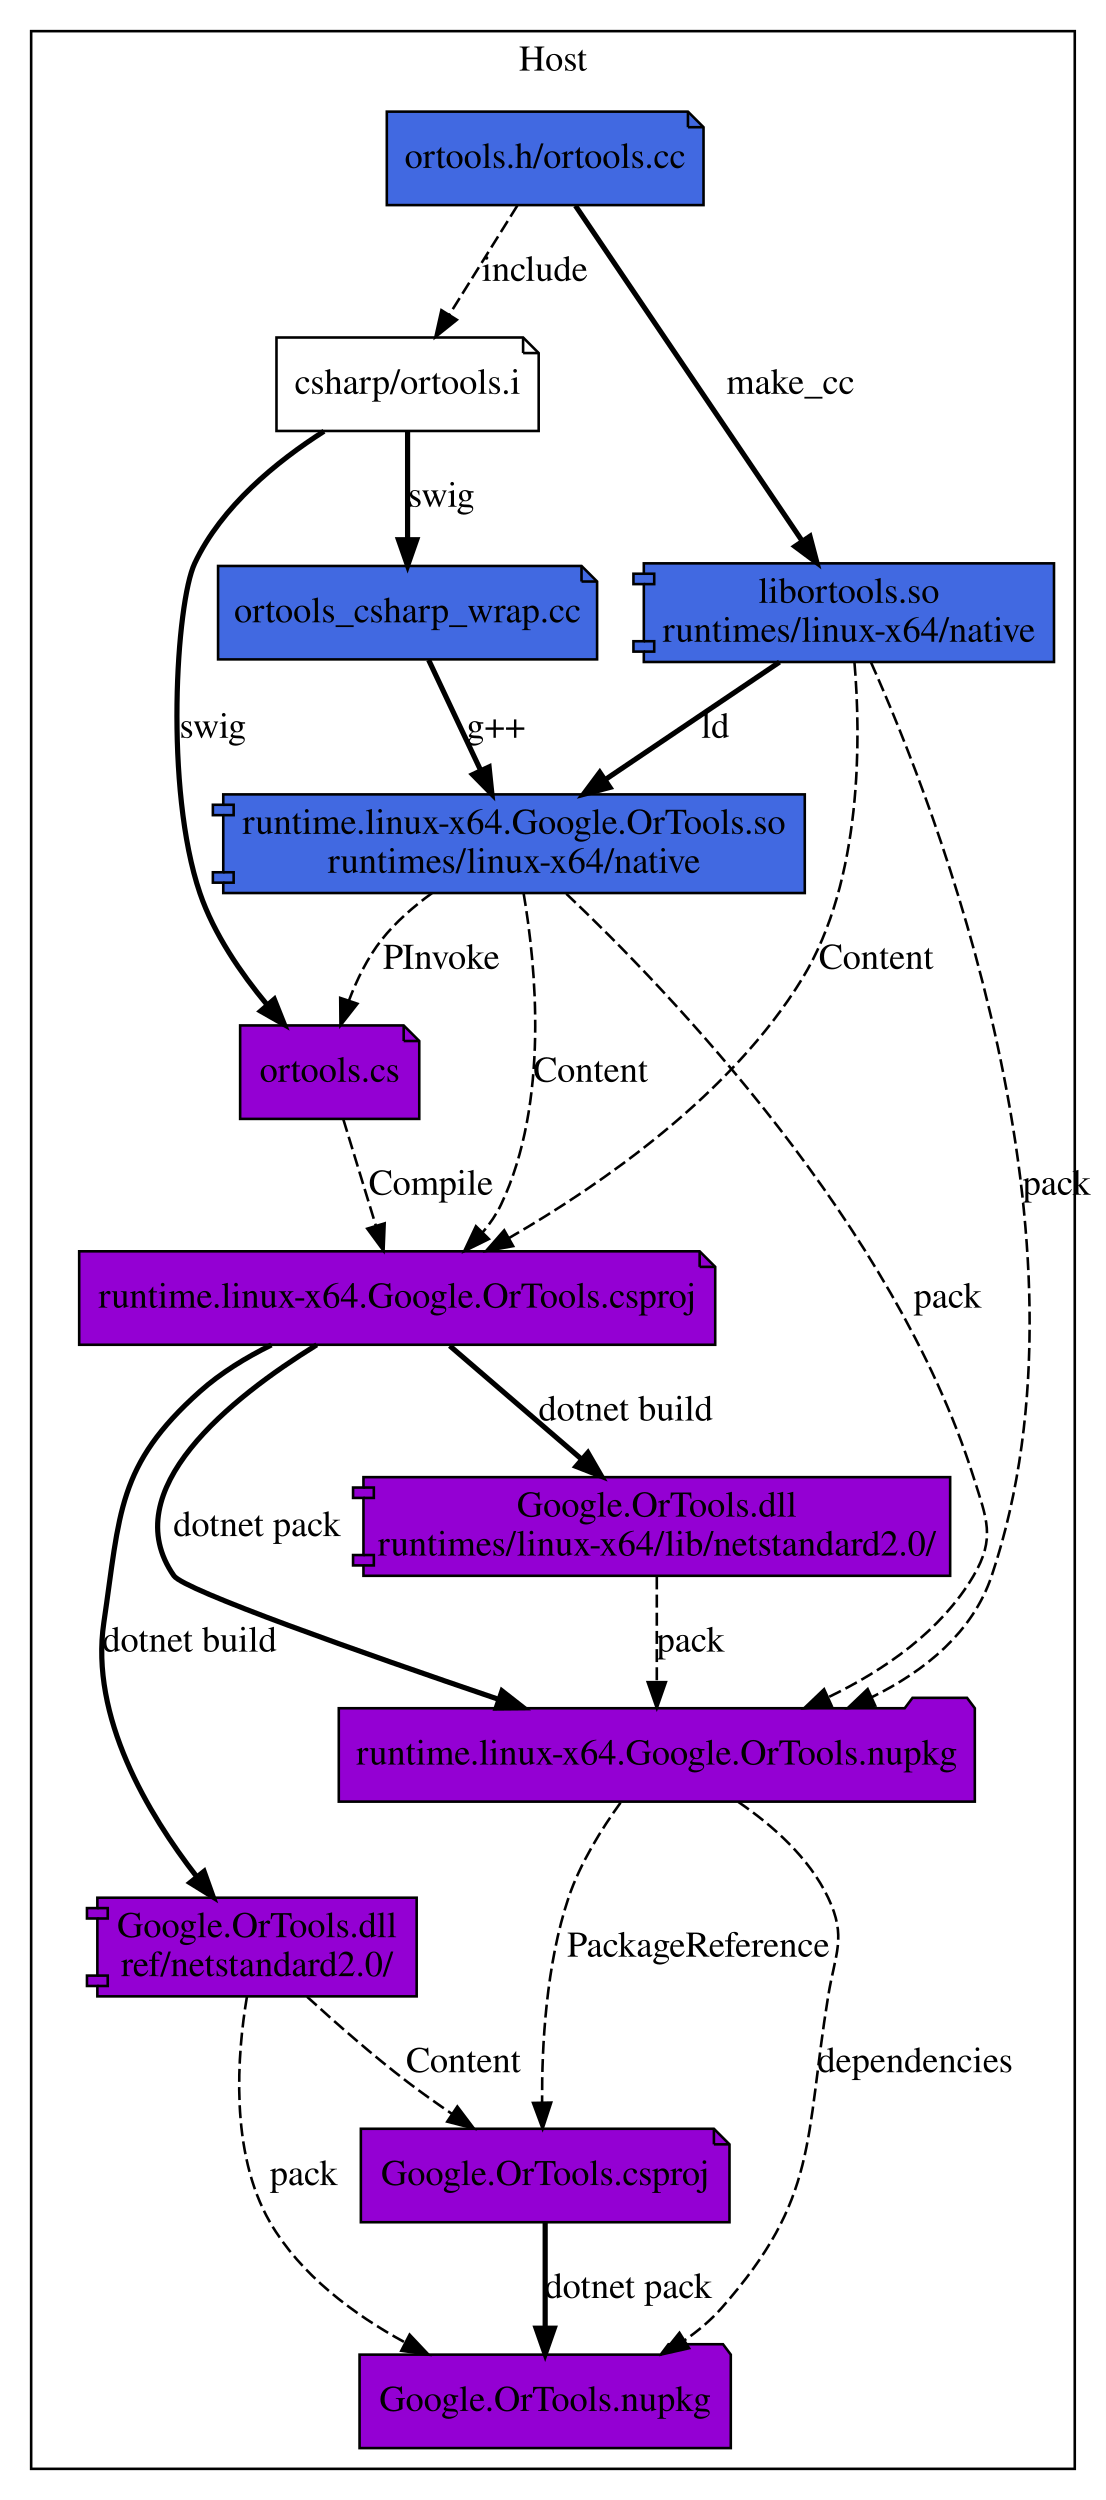
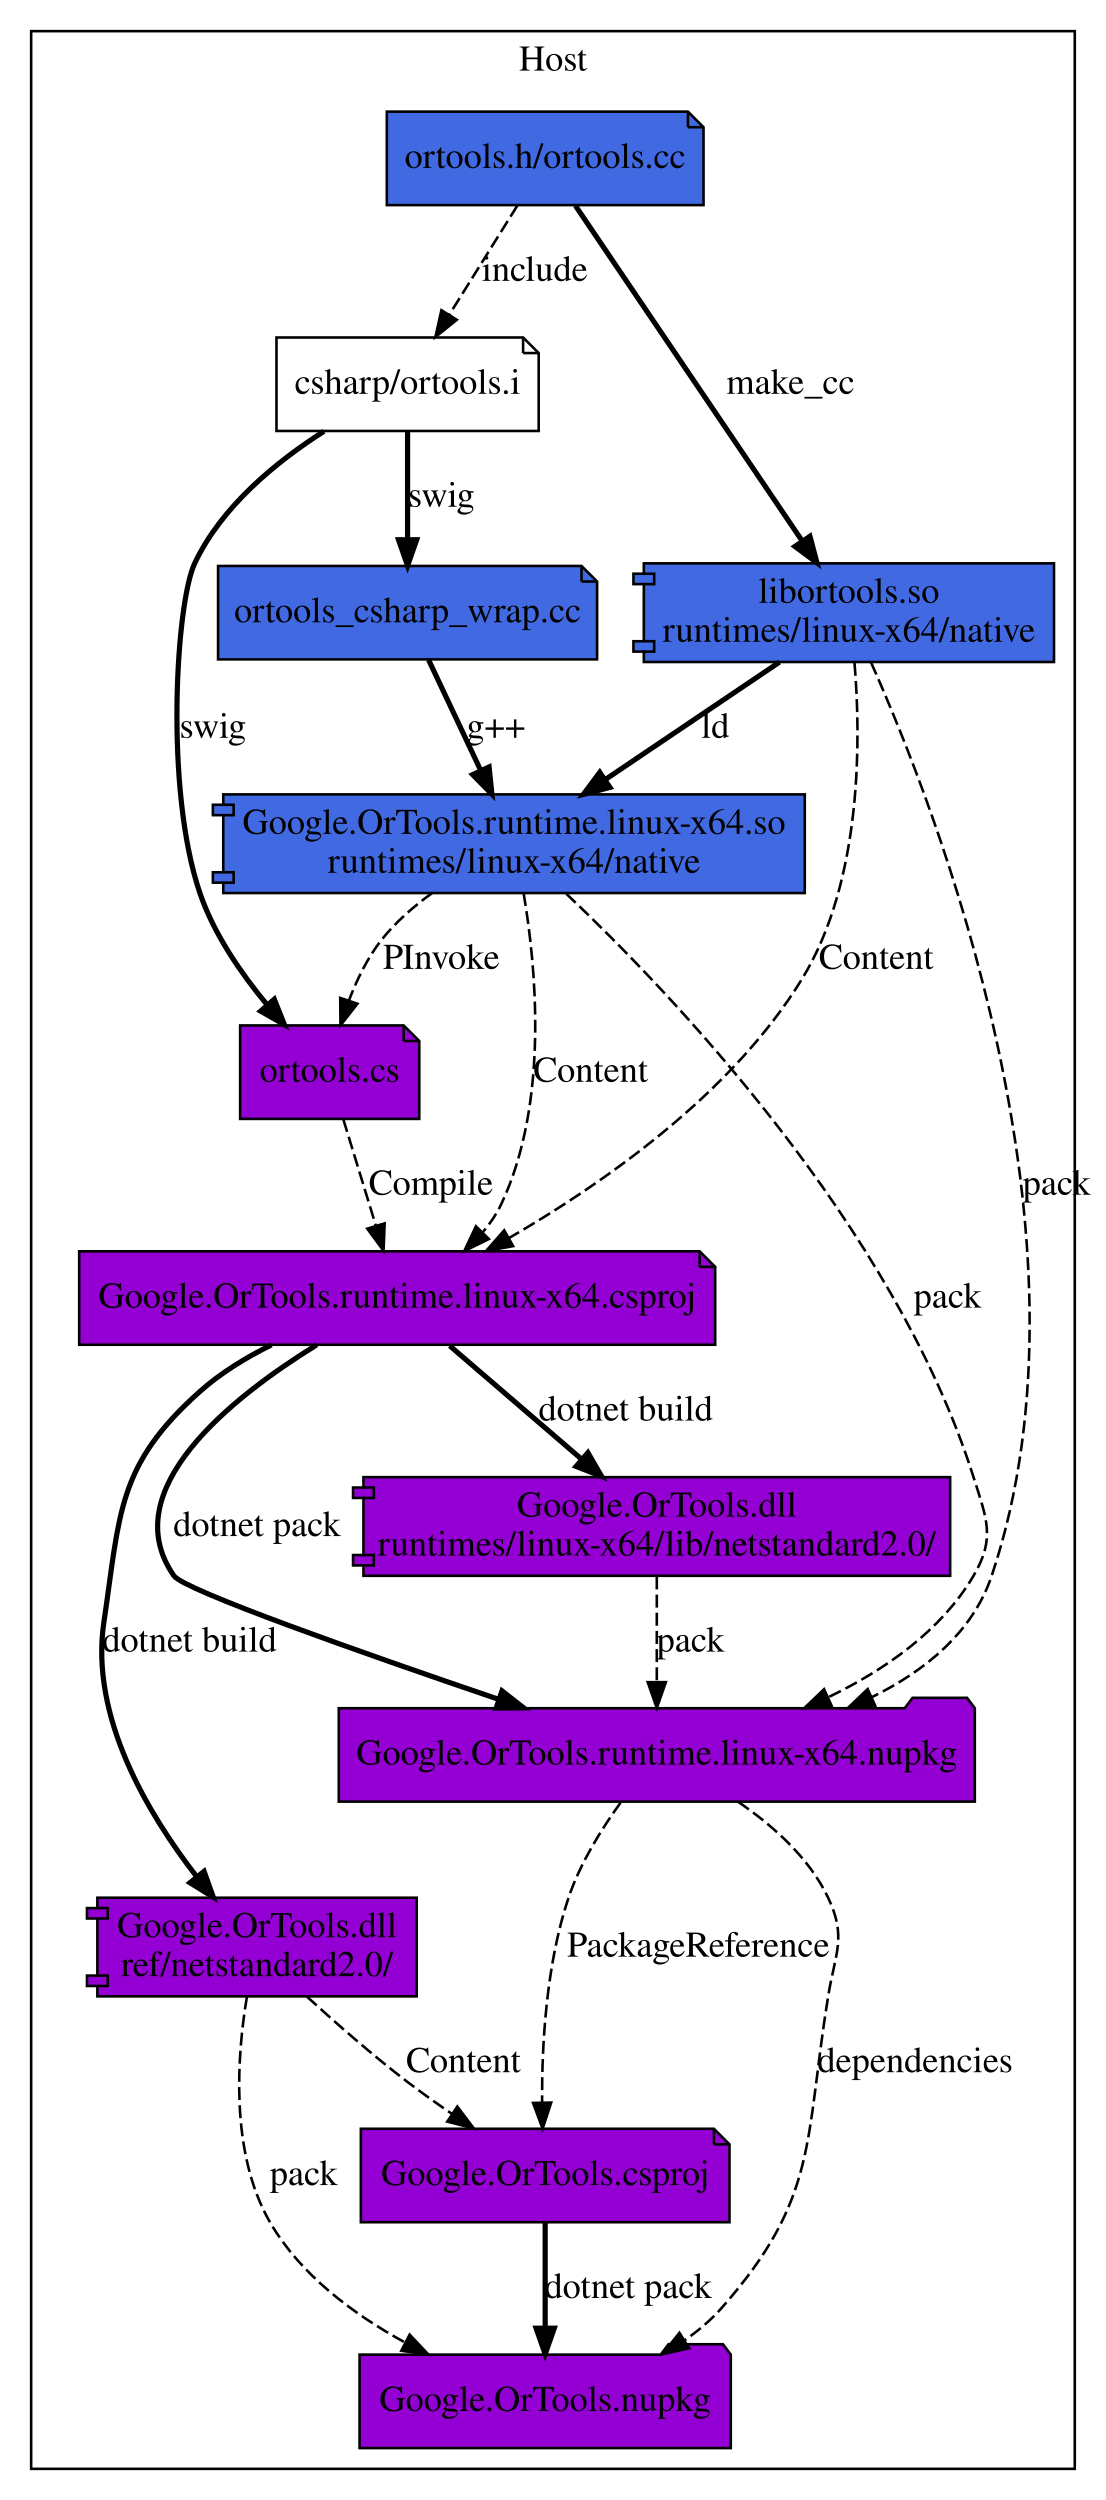
<svg xmlns="http://www.w3.org/2000/svg" width="426pt" height="963pt" viewBox="0.00 0.00 426.00 963.00">
  <g id="graph0" class="graph" transform="scale(1 1) rotate(0) translate(4 959)">
    <polygon fill="white" stroke="none" points="-4,4 -4,-959 422,-959 422,4 -4,4" />
    <g id="clust1" class="cluster">
      <polygon fill="none" stroke="black" points="8,-8 8,-947 410,-947 410,-8 8,-8" />
      <text text-anchor="middle" x="209" y="-931.8" font-family="Times,serif" font-size="14.00">Host</text>
    </g>
    <g id="node1" class="node">
      <polygon fill="royalblue" stroke="black" points="261,-916 145,-916 145,-880 267,-880 267,-910 261,-916" />
      <polyline fill="none" stroke="black" points="261,-916 261,-910 " />
      <polyline fill="none" stroke="black" points="267,-910 261,-910 " />
      <text text-anchor="middle" x="206" y="-894.3" font-family="Times,serif" font-size="14.00">ortools.h/ortools.cc</text>
    </g>
    <g id="node2" class="node">
      <polygon fill="white" stroke="black" points="197.5,-829 102.5,-829 102.5,-793 203.5,-793 203.5,-823 197.5,-829" />
      <polyline fill="none" stroke="black" points="197.5,-829 197.5,-823 " />
      <polyline fill="none" stroke="black" points="203.5,-823 197.5,-823 " />
      <text text-anchor="middle" x="153" y="-807.3" font-family="Times,serif" font-size="14.00">csharp/ortools.i</text>
    </g>
    <g id="edge1" class="edge">
      <path fill="none" stroke="black" stroke-dasharray="5,2" d="M195.275,-879.799C187.732,-867.702 177.508,-851.305 169.004,-837.667" />
      <polygon fill="black" stroke="black" points="171.97,-835.809 163.709,-829.175 166.03,-839.513 171.97,-835.809" />
      <text text-anchor="middle" x="202" y="-850.8" font-family="Times,serif" font-size="14.00">include</text>
    </g>
    <g id="node3" class="node">
      <polygon fill="royalblue" stroke="black" points="402,-742 244,-742 244,-738 240,-738 240,-734 244,-734 244,-712 240,-712 240,-708 244,-708 244,-704 402,-704 402,-742" />
      <polyline fill="none" stroke="black" points="244,-738 248,-738 248,-734 244,-734 " />
      <polyline fill="none" stroke="black" points="244,-712 248,-712 248,-708 244,-708 " />
      <text text-anchor="middle" x="323" y="-726.8" font-family="Times,serif" font-size="14.00">libortools.so</text>
      <text text-anchor="middle" x="323" y="-711.8" font-family="Times,serif" font-size="14.00">runtimes/linux-x64/native</text>
    </g>
    <g id="edge15" class="edge">
      <path fill="none" stroke="black" stroke-width="2" d="M217.646,-879.78C238.107,-849.525 280.638,-786.637 304.939,-750.705" />
      <polygon fill="black" stroke="black" stroke-width="2" points="307.997,-752.431 310.7,-742.187 302.199,-748.51 307.997,-752.431" />
      <text text-anchor="middle" x="300.5" y="-807.3" font-family="Times,serif" font-size="14.00">make_cc</text>
    </g>
    <g id="node4" class="node">
      <polygon fill="darkviolet" stroke="black" points="151.5,-564 88.5,-564 88.5,-528 157.5,-528 157.5,-558 151.5,-564" />
      <polyline fill="none" stroke="black" points="151.5,-564 151.5,-558 " />
      <polyline fill="none" stroke="black" points="157.5,-558 151.5,-558 " />
      <text text-anchor="middle" x="123" y="-542.3" font-family="Times,serif" font-size="14.00">ortools.cs</text>
    </g>
    <g id="edge13" class="edge">
      <path fill="none" stroke="black" stroke-width="2" d="M120.81,-792.879C102.533,-781.22 81.303,-763.928 71,-742 63.855,-726.792 59.307,-655.208 73,-615 78.374,-599.222 88.844,-584.04 98.82,-572.039" />
      <polygon fill="black" stroke="black" stroke-width="2" points="101.655,-574.112 105.579,-564.271 96.374,-569.517 101.655,-574.112" />
      <text text-anchor="middle" x="78" y="-674.8" font-family="Times,serif" font-size="14.00">swig</text>
    </g>
    <g id="node5" class="node">
      <polygon fill="royalblue" stroke="black" points="220,-741 80,-741 80,-705 226,-705 226,-735 220,-741" />
      <polyline fill="none" stroke="black" points="220,-741 220,-735 " />
      <polyline fill="none" stroke="black" points="226,-735 220,-735 " />
      <text text-anchor="middle" x="153" y="-719.3" font-family="Times,serif" font-size="14.00">ortools_csharp_wrap.cc</text>
    </g>
    <g id="edge14" class="edge">
      <path fill="none" stroke="black" stroke-width="2" d="M153,-792.597C153,-780.746 153,-764.817 153,-751.292" />
      <polygon fill="black" stroke="black" stroke-width="2" points="156.5,-751.084 153,-741.084 149.5,-751.084 156.5,-751.084" />
      <text text-anchor="middle" x="166" y="-763.8" font-family="Times,serif" font-size="14.00">swig</text>
    </g>
    <g id="node6" class="node">
      <polygon fill="royalblue" stroke="black" points="306,-653 82,-653 82,-649 78,-649 78,-645 82,-645 82,-623 78,-623 78,-619 82,-619 82,-615 306,-615 306,-653" />
      <polyline fill="none" stroke="black" points="82,-649 86,-649 86,-645 82,-645 " />
      <polyline fill="none" stroke="black" points="82,-623 86,-623 86,-619 82,-619 " />
-       <text text-anchor="middle" x="194" y="-637.8" font-family="Times,serif" font-size="14.00">runtime.linux-x64.Google.OrTools.so</text>
+       <text text-anchor="middle" x="194" y="-637.8" font-family="Times,serif" font-size="14.00">Google.OrTools.runtime.linux-x64.so</text>
      <text text-anchor="middle" x="194" y="-622.8" font-family="Times,serif" font-size="14.00">runtimes/linux-x64/native</text>
    </g>
    <g id="edge3" class="edge">
      <path fill="none" stroke="black" stroke-width="2" d="M296.271,-703.974C276.812,-690.85 250.272,-672.951 229.105,-658.676" />
      <polygon fill="black" stroke="black" stroke-width="2" points="230.942,-655.693 220.695,-653.003 227.028,-661.497 230.942,-655.693" />
      <text text-anchor="middle" x="271.5" y="-674.8" font-family="Times,serif" font-size="14.00">ld</text>
    </g>
    <g id="node7" class="node">
      <polygon fill="darkviolet" stroke="black" points="265.5,-477 26.5,-477 26.5,-441 271.5,-441 271.5,-471 265.5,-477" />
      <polyline fill="none" stroke="black" points="265.5,-477 265.5,-471 " />
      <polyline fill="none" stroke="black" points="271.5,-471 265.5,-471 " />
-       <text text-anchor="middle" x="149" y="-455.3" font-family="Times,serif" font-size="14.00">runtime.linux-x64.Google.OrTools.csproj</text>
+       <text text-anchor="middle" x="149" y="-455.3" font-family="Times,serif" font-size="14.00">Google.OrTools.runtime.linux-x64.csproj</text>
    </g>
    <g id="edge6" class="edge">
      <path fill="none" stroke="black" stroke-dasharray="5,2" d="M325.152,-703.673C327.542,-675.359 328.398,-620.257 305,-582 277.796,-537.52 228.08,-502.927 192.069,-482.115" />
      <polygon fill="black" stroke="black" points="193.66,-478.994 183.231,-477.124 190.217,-485.089 193.66,-478.994" />
      <text text-anchor="middle" x="333.5" y="-585.8" font-family="Times,serif" font-size="14.00">Content</text>
    </g>
    <g id="node9" class="node">
      <polygon fill="darkviolet" stroke="black" points="371.5,-301 368.5,-305 347.5,-305 344.5,-301 126.5,-301 126.5,-265 371.5,-265 371.5,-301" />
-       <text text-anchor="middle" x="249" y="-279.3" font-family="Times,serif" font-size="14.00">runtime.linux-x64.Google.OrTools.nupkg</text>
+       <text text-anchor="middle" x="249" y="-279.3" font-family="Times,serif" font-size="14.00">Google.OrTools.runtime.linux-x64.nupkg</text>
    </g>
    <g id="edge9" class="edge">
      <path fill="none" stroke="black" stroke-dasharray="5,2" d="M331.547,-703.762C355.981,-649.019 421.646,-481.891 378,-352 370.695,-330.259 352.405,-315.39 331.82,-305.251" />
      <polygon fill="black" stroke="black" points="333.111,-301.994 322.558,-301.054 330.222,-308.37 333.111,-301.994" />
      <text text-anchor="middle" x="403" y="-498.8" font-family="Times,serif" font-size="14.00">pack</text>
    </g>
    <g id="edge5" class="edge">
      <path fill="none" stroke="black" stroke-dasharray="5,2" d="M128.261,-527.799C131.856,-516.047 136.692,-500.238 140.789,-486.842" />
      <polygon fill="black" stroke="black" points="144.168,-487.762 143.746,-477.175 137.474,-485.714 144.168,-487.762" />
      <text text-anchor="middle" x="162" y="-498.8" font-family="Times,serif" font-size="14.00">Compile</text>
    </g>
    <g id="edge2" class="edge">
      <path fill="none" stroke="black" stroke-width="2" d="M161.1,-704.812C166.827,-692.661 174.621,-676.122 181.185,-662.192" />
      <polygon fill="black" stroke="black" stroke-width="2" points="184.396,-663.589 185.493,-653.051 178.064,-660.605 184.396,-663.589" />
      <text text-anchor="middle" x="187" y="-674.8" font-family="Times,serif" font-size="14.00">g++</text>
    </g>
    <g id="edge4" class="edge">
      <path fill="none" stroke="black" stroke-dasharray="5,2" d="M162.447,-614.999C155.368,-609.872 148.373,-603.805 143,-597 137.563,-590.114 133.425,-581.557 130.364,-573.481" />
      <polygon fill="black" stroke="black" points="133.678,-572.355 127.149,-564.011 127.049,-574.605 133.678,-572.355" />
      <text text-anchor="middle" x="166" y="-585.8" font-family="Times,serif" font-size="14.00">PInvoke</text>
    </g>
    <g id="edge7" class="edge">
      <path fill="none" stroke="black" stroke-dasharray="5,2" d="M197.687,-614.95C202.365,-587.528 207.746,-534.4 189,-495 187.171,-491.157 184.703,-487.562 181.885,-484.251" />
      <polygon fill="black" stroke="black" points="184.319,-481.734 174.812,-477.058 179.328,-486.642 184.319,-481.734" />
      <text text-anchor="middle" x="223.5" y="-542.3" font-family="Times,serif" font-size="14.00">Content</text>
    </g>
    <g id="edge10" class="edge">
      <path fill="none" stroke="black" stroke-dasharray="5,2" d="M214.142,-614.716C253.702,-577.245 340.365,-487.055 371,-390 376.084,-373.894 379.555,-366.562 371,-352 358.533,-330.779 336.774,-315.696 315.05,-305.219" />
      <polygon fill="black" stroke="black" points="316.322,-301.953 305.77,-301.007 313.429,-308.327 316.322,-301.953" />
      <text text-anchor="middle" x="361" y="-455.3" font-family="Times,serif" font-size="14.00">pack</text>
    </g>
    <g id="node8" class="node">
      <polygon fill="darkviolet" stroke="black" points="362,-390 136,-390 136,-386 132,-386 132,-382 136,-382 136,-360 132,-360 132,-356 136,-356 136,-352 362,-352 362,-390" />
      <polyline fill="none" stroke="black" points="136,-386 140,-386 140,-382 136,-382 " />
      <polyline fill="none" stroke="black" points="136,-360 140,-360 140,-356 136,-356 " />
      <text text-anchor="middle" x="249" y="-374.8" font-family="Times,serif" font-size="14.00">Google.OrTools.dll</text>
      <text text-anchor="middle" x="249" y="-359.8" font-family="Times,serif" font-size="14.00">runtimes/linux-x64/lib/netstandard2.0/</text>
    </g>
    <g id="edge8" class="edge">
      <path fill="none" stroke="black" stroke-width="2" d="M169.236,-440.597C183.852,-428.027 203.802,-410.87 220.094,-396.859" />
      <polygon fill="black" stroke="black" stroke-width="2" points="222.458,-399.442 227.758,-390.268 217.894,-394.135 222.458,-399.442" />
      <text text-anchor="middle" x="237" y="-411.8" font-family="Times,serif" font-size="14.00">dotnet build</text>
    </g>
    <g id="edge12" class="edge">
      <path fill="none" stroke="black" stroke-width="2" d="M118.003,-440.966C84.882,-420.505 40.052,-384.823 63,-352 66.848,-346.496 135.309,-322.372 188.065,-304.412" />
      <polygon fill="black" stroke="black" stroke-width="2" points="189.369,-307.665 197.713,-301.136 187.119,-301.037 189.369,-307.665" />
      <text text-anchor="middle" x="95" y="-367.3" font-family="Times,serif" font-size="14.00">dotnet pack</text>
    </g>
    <g id="node10" class="node">
      <polygon fill="darkviolet" stroke="black" points="156.5,-228 33.5,-228 33.5,-224 29.5,-224 29.5,-220 33.5,-220 33.5,-198 29.5,-198 29.5,-194 33.5,-194 33.5,-190 156.5,-190 156.5,-228" />
      <polyline fill="none" stroke="black" points="33.5,-224 37.5,-224 37.5,-220 33.5,-220 " />
      <polyline fill="none" stroke="black" points="33.5,-198 37.5,-198 37.5,-194 33.5,-194 " />
      <text text-anchor="middle" x="95" y="-212.8" font-family="Times,serif" font-size="14.00">Google.OrTools.dll</text>
      <text text-anchor="middle" x="95" y="-197.8" font-family="Times,serif" font-size="14.00">ref/netstandard2.0/</text>
    </g>
    <g id="edge16" class="edge">
      <path fill="none" stroke="black" stroke-width="2" d="M100.539,-440.937C90.753,-436.103 81.019,-430.159 73,-423 41.043,-394.473 42.29,-376.373 36,-334 30.614,-297.717 53.014,-260.256 71.746,-236.139" />
      <polygon fill="black" stroke="black" stroke-width="2" points="74.606,-238.168 78.167,-228.189 69.161,-233.77 74.606,-238.168" />
      <text text-anchor="middle" x="69" y="-322.8" font-family="Times,serif" font-size="14.00">dotnet build</text>
    </g>
    <g id="edge11" class="edge">
      <path fill="none" stroke="black" stroke-dasharray="5,2" d="M249,-351.762C249,-339.934 249,-324.316 249,-311.055" />
      <polygon fill="black" stroke="black" points="252.5,-311.042 249,-301.042 245.5,-311.042 252.5,-311.042" />
      <text text-anchor="middle" x="262" y="-322.8" font-family="Times,serif" font-size="14.00">pack</text>
    </g>
    <g id="edge22" class="edge" />
    <g id="node11" class="node">
      <polygon fill="darkviolet" stroke="black" points="271,-139 135,-139 135,-103 277,-103 277,-133 271,-139" />
      <polyline fill="none" stroke="black" points="271,-139 271,-133 " />
      <polyline fill="none" stroke="black" points="277,-133 271,-133 " />
      <text text-anchor="middle" x="206" y="-117.3" font-family="Times,serif" font-size="14.00">Google.OrTools.csproj</text>
    </g>
    <g id="edge21" class="edge">
      <path fill="none" stroke="black" stroke-dasharray="5,2" d="M235.033,-264.607C227.741,-254.524 219.435,-241.236 215,-228 206.366,-202.233 204.684,-171.068 204.815,-149.223" />
      <polygon fill="black" stroke="black" points="208.318,-149.085 205.011,-139.019 201.319,-148.95 208.318,-149.085" />
      <text text-anchor="middle" x="265" y="-205.3" font-family="Times,serif" font-size="14.00">PackageReference</text>
    </g>
    <g id="node12" class="node">
      <polygon fill="darkviolet" stroke="black" points="277.5,-52 274.5,-56 253.5,-56 250.5,-52 134.5,-52 134.5,-16 277.5,-16 277.5,-52" />
      <text text-anchor="middle" x="206" y="-30.3" font-family="Times,serif" font-size="14.00">Google.OrTools.nupkg</text>
    </g>
    <g id="edge19" class="edge">
      <path fill="none" stroke="black" stroke-dasharray="5,2" d="M280.375,-264.903C293.65,-255.845 307.709,-243.386 315,-228 322.232,-212.738 317.705,-206.671 315,-190 305.972,-134.367 311.253,-112.293 274,-70 269.853,-65.292 264.921,-61.13 259.634,-57.472" />
      <polygon fill="black" stroke="black" points="261.431,-54.468 251.096,-52.134 257.719,-60.403 261.431,-54.468" />
      <text text-anchor="middle" x="348.5" y="-160.8" font-family="Times,serif" font-size="14.00">dependencies</text>
    </g>
    <g id="edge17" class="edge">
      <path fill="none" stroke="black" stroke-dasharray="5,2" d="M114.294,-189.838C125.315,-179.772 139.575,-167.257 153,-157 158.416,-152.862 164.306,-148.682 170.126,-144.721" />
      <polygon fill="black" stroke="black" points="172.165,-147.568 178.54,-139.105 168.279,-141.746 172.165,-147.568" />
      <text text-anchor="middle" x="174.5" y="-160.8" font-family="Times,serif" font-size="14.00">Content</text>
    </g>
    <g id="edge20" class="edge">
      <path fill="none" stroke="black" stroke-dasharray="5,2" d="M91.123,-189.896C87.4,-167.792 84.386,-130.02 100,-103 111.716,-82.726 132.181,-67.514 152.024,-56.677" />
      <polygon fill="black" stroke="black" points="153.788,-59.705 161.064,-52.003 150.574,-53.487 153.788,-59.705" />
      <text text-anchor="middle" x="113" y="-117.3" font-family="Times,serif" font-size="14.00">pack</text>
    </g>
    <g id="edge18" class="edge">
      <path fill="none" stroke="black" stroke-width="2" d="M206,-102.799C206,-91.163 206,-75.548 206,-62.237" />
      <polygon fill="black" stroke="black" stroke-width="2" points="209.5,-62.175 206,-52.175 202.5,-62.175 209.5,-62.175" />
      <text text-anchor="middle" x="238" y="-73.8" font-family="Times,serif" font-size="14.00">dotnet pack</text>
    </g>
  </g>
</svg>
